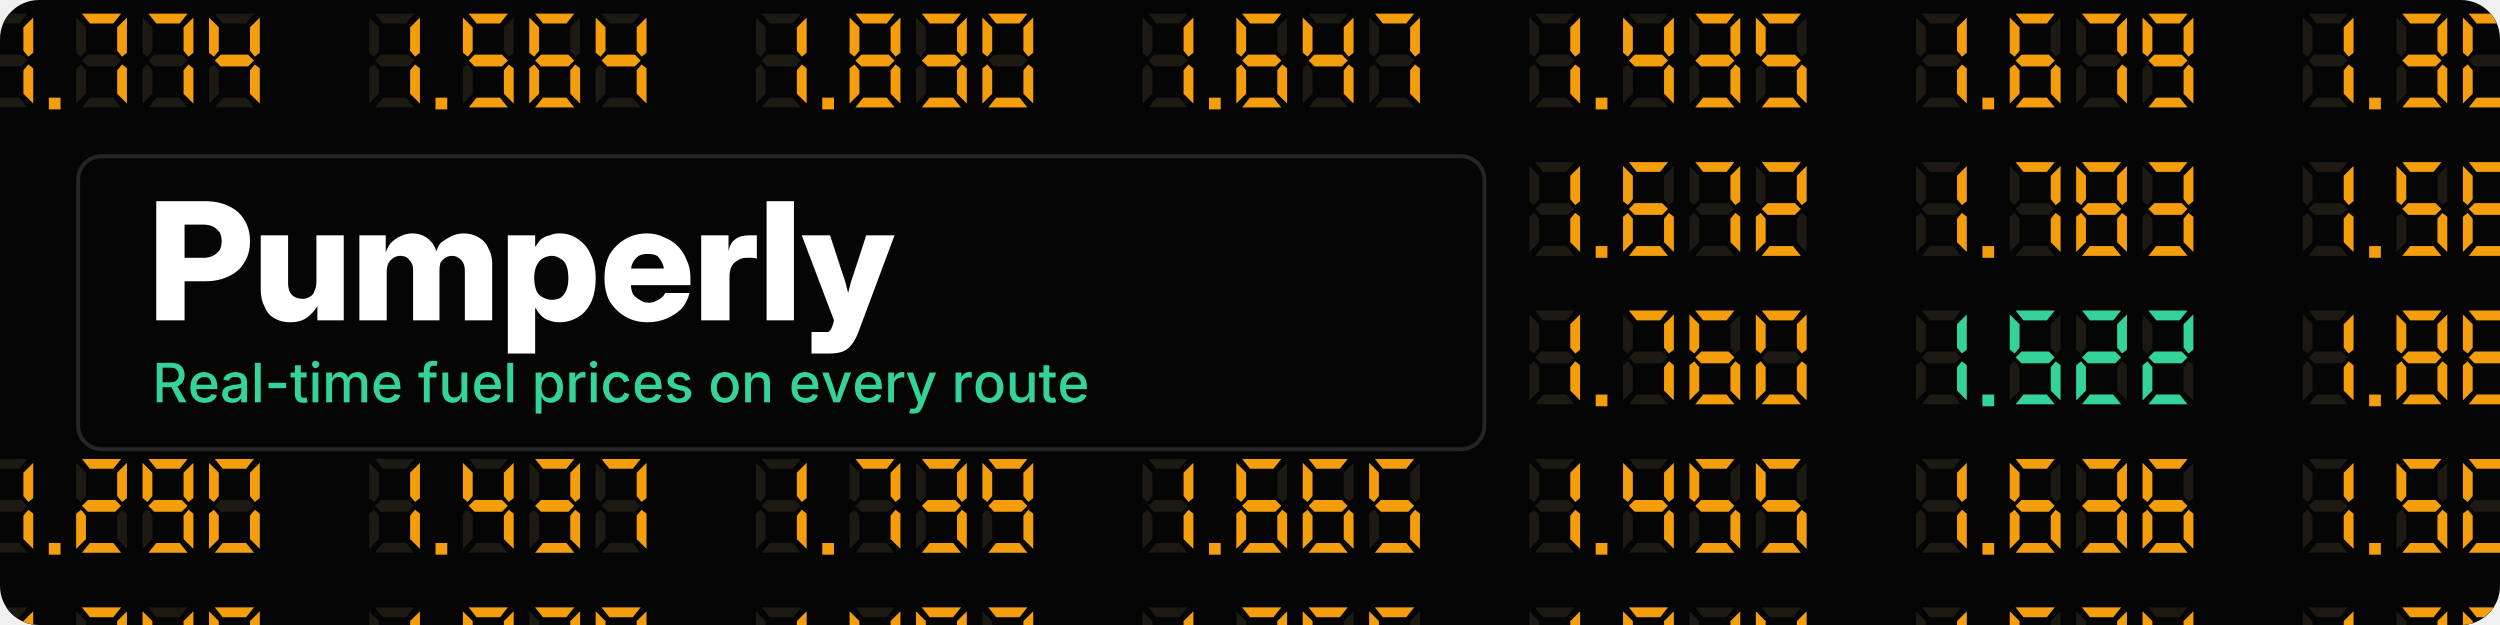
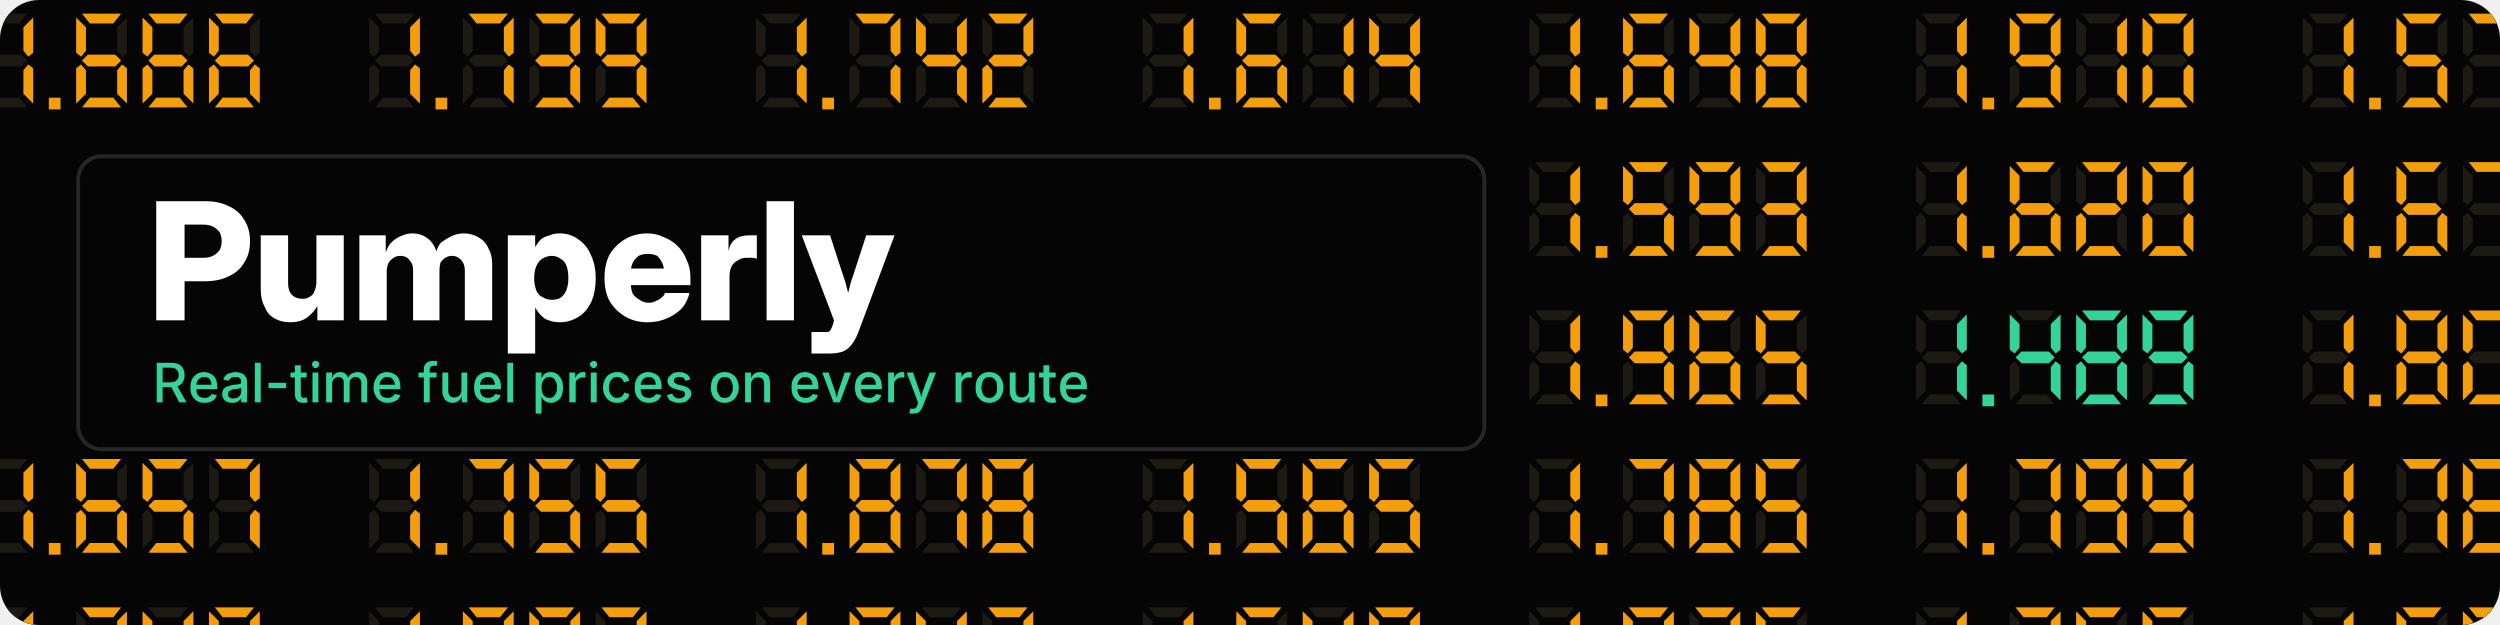
<svg xmlns="http://www.w3.org/2000/svg" viewBox="0 0 1280 320" width="1280" height="320" role="img" aria-label="Pumperly: Real-time fuel prices on every route">
  <defs>
    <clipPath id="r">
      <rect width="1280" height="320" rx="20" />
    </clipPath>
    <path id="d0" d="M4 1H24L20 6H8ZM27 3V21L24.5 23L22 20V8ZM27 29V47L22 42V30L24.5 27ZM4 49H24L20 44H8ZM1 29L3.5 27L6 30V42L1 47ZM1 3L6 8V20L3.5 23L1 21Z" />
    <path id="d1" d="M27 3V21L24.5 23L22 20V8ZM27 29V47L22 42V30L24.5 27Z" />
    <path id="d2" d="M4 1H24L20 6H8ZM27 3V21L24.5 23L22 20V8ZM4 25L7 22H21L24 25L21 28H7ZM1 29L3.5 27L6 30V42L1 47ZM4 49H24L20 44H8Z" />
    <path id="d3" d="M4 1H24L20 6H8ZM27 3V21L24.5 23L22 20V8ZM4 25L7 22H21L24 25L21 28H7ZM27 29V47L22 42V30L24.5 27ZM4 49H24L20 44H8Z" />
    <path id="d4" d="M1 3L6 8V20L3.5 23L1 21ZM4 25L7 22H21L24 25L21 28H7ZM27 3V21L24.5 23L22 20V8ZM27 29V47L22 42V30L24.5 27Z" />
    <path id="d5" d="M4 1H24L20 6H8ZM1 3L6 8V20L3.5 23L1 21ZM4 25L7 22H21L24 25L21 28H7ZM27 29V47L22 42V30L24.5 27ZM4 49H24L20 44H8Z" />
    <path id="d6" d="M4 1H24L20 6H8ZM1 3L6 8V20L3.5 23L1 21ZM4 25L7 22H21L24 25L21 28H7ZM1 29L3.5 27L6 30V42L1 47ZM4 49H24L20 44H8ZM27 29V47L22 42V30L24.5 27Z" />
    <path id="d7" d="M4 1H24L20 6H8ZM27 3V21L24.5 23L22 20V8ZM27 29V47L22 42V30L24.5 27Z" />
    <path id="d8" d="M4 1H24L20 6H8ZM27 3V21L24.5 23L22 20V8ZM27 29V47L22 42V30L24.5 27ZM4 49H24L20 44H8ZM1 29L3.5 27L6 30V42L1 47ZM1 3L6 8V20L3.5 23L1 21ZM4 25L7 22H21L24 25L21 28H7Z" />
    <path id="d9" d="M4 1H24L20 6H8ZM27 3V21L24.5 23L22 20V8ZM27 29V47L22 42V30L24.5 27ZM4 49H24L20 44H8ZM1 3L6 8V20L3.5 23L1 21ZM4 25L7 22H21L24 25L21 28H7Z" />
  </defs>
  <g clip-path="url(#r)">
    <rect width="1280" height="320" fill="#050505" />
    <g fill="#1d1a14">
      <use href="#d8" x="-10" y="6" />
      <use href="#d8" x="38" y="6" />
      <use href="#d8" x="72" y="6" />
      <use href="#d8" x="106" y="6" />
      <use href="#d8" x="188" y="6" />
      <use href="#d8" x="236" y="6" />
      <use href="#d8" x="270" y="6" />
      <use href="#d8" x="304" y="6" />
      <use href="#d8" x="386" y="6" />
      <use href="#d8" x="434" y="6" />
      <use href="#d8" x="468" y="6" />
      <use href="#d8" x="502" y="6" />
      <use href="#d8" x="584" y="6" />
      <use href="#d8" x="632" y="6" />
      <use href="#d8" x="666" y="6" />
      <use href="#d8" x="700" y="6" />
      <use href="#d8" x="782" y="6" />
      <use href="#d8" x="830" y="6" />
      <use href="#d8" x="864" y="6" />
      <use href="#d8" x="898" y="6" />
      <use href="#d8" x="980" y="6" />
      <use href="#d8" x="1028" y="6" />
      <use href="#d8" x="1062" y="6" />
      <use href="#d8" x="1096" y="6" />
      <use href="#d8" x="1178" y="6" />
      <use href="#d8" x="1226" y="6" />
      <use href="#d8" x="1260" y="6" />
      <use href="#d8" x="1294" y="6" />
      <use href="#d8" x="782" y="82" />
      <use href="#d8" x="830" y="82" />
      <use href="#d8" x="864" y="82" />
      <use href="#d8" x="898" y="82" />
      <use href="#d8" x="980" y="82" />
      <use href="#d8" x="1028" y="82" />
      <use href="#d8" x="1062" y="82" />
      <use href="#d8" x="1096" y="82" />
      <use href="#d8" x="1178" y="82" />
      <use href="#d8" x="1226" y="82" />
      <use href="#d8" x="1260" y="82" />
      <use href="#d8" x="1294" y="82" />
      <use href="#d8" x="782" y="158" />
      <use href="#d8" x="830" y="158" />
      <use href="#d8" x="864" y="158" />
      <use href="#d8" x="898" y="158" />
      <use href="#d8" x="980" y="158" />
      <use href="#d8" x="1028" y="158" />
      <use href="#d8" x="1062" y="158" />
      <use href="#d8" x="1096" y="158" />
      <use href="#d8" x="1178" y="158" />
      <use href="#d8" x="1226" y="158" />
      <use href="#d8" x="1260" y="158" />
      <use href="#d8" x="1294" y="158" />
      <use href="#d8" x="-10" y="234" />
      <use href="#d8" x="38" y="234" />
      <use href="#d8" x="72" y="234" />
      <use href="#d8" x="106" y="234" />
      <use href="#d8" x="188" y="234" />
      <use href="#d8" x="236" y="234" />
      <use href="#d8" x="270" y="234" />
      <use href="#d8" x="304" y="234" />
      <use href="#d8" x="386" y="234" />
      <use href="#d8" x="434" y="234" />
      <use href="#d8" x="468" y="234" />
      <use href="#d8" x="502" y="234" />
      <use href="#d8" x="584" y="234" />
      <use href="#d8" x="632" y="234" />
      <use href="#d8" x="666" y="234" />
      <use href="#d8" x="700" y="234" />
      <use href="#d8" x="782" y="234" />
      <use href="#d8" x="830" y="234" />
      <use href="#d8" x="864" y="234" />
      <use href="#d8" x="898" y="234" />
      <use href="#d8" x="980" y="234" />
      <use href="#d8" x="1028" y="234" />
      <use href="#d8" x="1062" y="234" />
      <use href="#d8" x="1096" y="234" />
      <use href="#d8" x="1178" y="234" />
      <use href="#d8" x="1226" y="234" />
      <use href="#d8" x="1260" y="234" />
      <use href="#d8" x="1294" y="234" />
      <use href="#d8" x="-10" y="310" />
      <use href="#d8" x="38" y="310" />
      <use href="#d8" x="72" y="310" />
      <use href="#d8" x="106" y="310" />
      <use href="#d8" x="188" y="310" />
      <use href="#d8" x="236" y="310" />
      <use href="#d8" x="270" y="310" />
      <use href="#d8" x="304" y="310" />
      <use href="#d8" x="386" y="310" />
      <use href="#d8" x="434" y="310" />
      <use href="#d8" x="468" y="310" />
      <use href="#d8" x="502" y="310" />
      <use href="#d8" x="584" y="310" />
      <use href="#d8" x="632" y="310" />
      <use href="#d8" x="666" y="310" />
      <use href="#d8" x="700" y="310" />
      <use href="#d8" x="782" y="310" />
      <use href="#d8" x="830" y="310" />
      <use href="#d8" x="864" y="310" />
      <use href="#d8" x="898" y="310" />
      <use href="#d8" x="980" y="310" />
      <use href="#d8" x="1028" y="310" />
      <use href="#d8" x="1062" y="310" />
      <use href="#d8" x="1096" y="310" />
      <use href="#d8" x="1178" y="310" />
      <use href="#d8" x="1226" y="310" />
      <use href="#d8" x="1260" y="310" />
      <use href="#d8" x="1294" y="310" />
    </g>
    <g fill="#f59e0b">
      <use href="#d1" x="-10" y="6" />
-       <use href="#d7" x="38" y="6" />
-       <use href="#d7" x="72" y="6" />
-       <use href="#d4" x="106" y="6" />
+       <use href="#d6" x="38" y="6" />
+       <use href="#d6" x="72" y="6" />
+       <use href="#d6" x="106" y="6" />
      <rect x="25" y="50" width="6" height="6" />
      <use href="#d1" x="188" y="6" />
-       <use href="#d5" x="236" y="6" />
-       <use href="#d6" x="270" y="6" />
-       <use href="#d4" x="304" y="6" />
+       <use href="#d7" x="236" y="6" />
+       <use href="#d3" x="270" y="6" />
+       <use href="#d9" x="304" y="6" />
      <rect x="223" y="50" width="6" height="6" />
      <use href="#d1" x="386" y="6" />
-       <use href="#d8" x="434" y="6" />
-       <use href="#d3" x="468" y="6" />
-       <use href="#d0" x="502" y="6" />
+       <use href="#d7" x="434" y="6" />
+       <use href="#d4" x="468" y="6" />
+       <use href="#d2" x="502" y="6" />
      <rect x="421" y="50" width="6" height="6" />
      <use href="#d1" x="584" y="6" />
      <use href="#d6" x="632" y="6" />
-       <use href="#d4" x="666" y="6" />
-       <use href="#d7" x="700" y="6" />
+       <use href="#d1" x="666" y="6" />
+       <use href="#d4" x="700" y="6" />
      <rect x="619" y="50" width="6" height="6" />
      <use href="#d1" x="782" y="6" />
-       <use href="#d4" x="830" y="6" />
-       <use href="#d3" x="864" y="6" />
-       <use href="#d5" x="898" y="6" />
+       <use href="#d6" x="830" y="6" />
+       <use href="#d4" x="864" y="6" />
+       <use href="#d8" x="898" y="6" />
      <rect x="817" y="50" width="6" height="6" />
      <use href="#d1" x="980" y="6" />
-       <use href="#d6" x="1028" y="6" />
-       <use href="#d7" x="1062" y="6" />
-       <use href="#d9" x="1096" y="6" />
+       <use href="#d9" x="1028" y="6" />
+       <use href="#d1" x="1062" y="6" />
+       <use href="#d0" x="1096" y="6" />
      <rect x="1015" y="50" width="6" height="6" />
      <use href="#d1" x="1178" y="6" />
-       <use href="#d3" x="1226" y="6" />
-       <use href="#d0" x="1260" y="6" />
-       <use href="#d0" x="1294" y="6" />
+       <use href="#d5" x="1226" y="6" />
+       <use href="#d7" x="1260" y="6" />
+       <use href="#d2" x="1294" y="6" />
      <rect x="1213" y="50" width="6" height="6" />
      <use href="#d1" x="782" y="82" />
-       <use href="#d6" x="830" y="82" />
-       <use href="#d7" x="864" y="82" />
-       <use href="#d2" x="898" y="82" />
+       <use href="#d5" x="830" y="82" />
+       <use href="#d9" x="864" y="82" />
+       <use href="#d3" x="898" y="82" />
      <rect x="817" y="126" width="6" height="6" />
      <use href="#d1" x="980" y="82" />
-       <use href="#d7" x="1028" y="82" />
-       <use href="#d8" x="1062" y="82" />
-       <use href="#d3" x="1096" y="82" />
+       <use href="#d6" x="1028" y="82" />
+       <use href="#d2" x="1062" y="82" />
+       <use href="#d0" x="1096" y="82" />
      <rect x="1015" y="126" width="6" height="6" />
      <use href="#d1" x="1178" y="82" />
-       <use href="#d5" x="1226" y="82" />
-       <use href="#d6" x="1260" y="82" />
-       <use href="#d9" x="1294" y="82" />
+       <use href="#d6" x="1226" y="82" />
+       <use href="#d7" x="1260" y="82" />
+       <use href="#d6" x="1294" y="82" />
      <rect x="1213" y="126" width="6" height="6" />
      <use href="#d1" x="782" y="158" />
-       <use href="#d7" x="830" y="158" />
+       <use href="#d9" x="830" y="158" />
      <use href="#d6" x="864" y="158" />
-       <use href="#d0" x="898" y="158" />
+       <use href="#d5" x="898" y="158" />
      <rect x="817" y="202" width="6" height="6" />
      <use href="#d1" x="1178" y="158" />
      <use href="#d8" x="1226" y="158" />
-       <use href="#d6" x="1260" y="158" />
-       <use href="#d0" x="1294" y="158" />
+       <use href="#d0" x="1260" y="158" />
+       <use href="#d9" x="1294" y="158" />
      <rect x="1213" y="202" width="6" height="6" />
      <use href="#d1" x="-10" y="234" />
-       <use href="#d2" x="38" y="234" />
-       <use href="#d9" x="72" y="234" />
-       <use href="#d0" x="106" y="234" />
+       <use href="#d6" x="38" y="234" />
+       <use href="#d5" x="72" y="234" />
+       <use href="#d7" x="106" y="234" />
      <rect x="25" y="278" width="6" height="6" />
      <use href="#d1" x="188" y="234" />
-       <use href="#d4" x="236" y="234" />
-       <use href="#d3" x="270" y="234" />
-       <use href="#d7" x="304" y="234" />
+       <use href="#d7" x="236" y="234" />
+       <use href="#d5" x="270" y="234" />
+       <use href="#d5" x="304" y="234" />
      <rect x="223" y="278" width="6" height="6" />
      <use href="#d1" x="386" y="234" />
-       <use href="#d7" x="434" y="234" />
-       <use href="#d3" x="468" y="234" />
-       <use href="#d9" x="502" y="234" />
+       <use href="#d8" x="434" y="234" />
+       <use href="#d7" x="468" y="234" />
+       <use href="#d8" x="502" y="234" />
      <rect x="421" y="278" width="6" height="6" />
      <use href="#d1" x="584" y="234" />
-       <use href="#d6" x="632" y="234" />
+       <use href="#d5" x="632" y="234" />
      <use href="#d6" x="666" y="234" />
      <use href="#d5" x="700" y="234" />
      <rect x="619" y="278" width="6" height="6" />
      <use href="#d1" x="782" y="234" />
-       <use href="#d4" x="830" y="234" />
-       <use href="#d5" x="864" y="234" />
+       <use href="#d7" x="830" y="234" />
+       <use href="#d8" x="864" y="234" />
      <use href="#d5" x="898" y="234" />
      <rect x="817" y="278" width="6" height="6" />
      <use href="#d1" x="980" y="234" />
-       <use href="#d6" x="1028" y="234" />
-       <use href="#d3" x="1062" y="234" />
-       <use href="#d6" x="1096" y="234" />
+       <use href="#d7" x="1028" y="234" />
+       <use href="#d9" x="1062" y="234" />
+       <use href="#d9" x="1096" y="234" />
      <rect x="1015" y="278" width="6" height="6" />
      <use href="#d1" x="1178" y="234" />
-       <use href="#d5" x="1226" y="234" />
-       <use href="#d0" x="1260" y="234" />
-       <use href="#d4" x="1294" y="234" />
+       <use href="#d7" x="1226" y="234" />
+       <use href="#d8" x="1260" y="234" />
+       <use href="#d2" x="1294" y="234" />
      <rect x="1213" y="278" width="6" height="6" />
      <use href="#d1" x="-10" y="310" />
-       <use href="#d3" x="38" y="310" />
+       <use href="#d7" x="38" y="310" />
      <use href="#d4" x="72" y="310" />
      <use href="#d9" x="106" y="310" />
      <rect x="25" y="354" width="6" height="6" />
      <use href="#d1" x="188" y="310" />
      <use href="#d8" x="236" y="310" />
-       <use href="#d7" x="270" y="310" />
-       <use href="#d9" x="304" y="310" />
+       <use href="#d0" x="270" y="310" />
+       <use href="#d3" x="304" y="310" />
      <rect x="223" y="354" width="6" height="6" />
      <use href="#d1" x="386" y="310" />
-       <use href="#d4" x="434" y="310" />
-       <use href="#d9" x="468" y="310" />
+       <use href="#d8" x="434" y="310" />
+       <use href="#d4" x="468" y="310" />
      <use href="#d3" x="502" y="310" />
      <rect x="421" y="354" width="6" height="6" />
      <use href="#d1" x="584" y="310" />
-       <use href="#d3" x="632" y="310" />
-       <use href="#d6" x="666" y="310" />
-       <use href="#d5" x="700" y="310" />
+       <use href="#d6" x="632" y="310" />
+       <use href="#d4" x="666" y="310" />
+       <use href="#d8" x="700" y="310" />
      <rect x="619" y="354" width="6" height="6" />
      <use href="#d1" x="782" y="310" />
-       <use href="#d8" x="830" y="310" />
-       <use href="#d1" x="864" y="310" />
-       <use href="#d4" x="898" y="310" />
+       <use href="#d9" x="830" y="310" />
+       <use href="#d7" x="864" y="310" />
+       <use href="#d5" x="898" y="310" />
      <rect x="817" y="354" width="6" height="6" />
      <use href="#d1" x="980" y="310" />
-       <use href="#d6" x="1028" y="310" />
-       <use href="#d3" x="1062" y="310" />
-       <use href="#d4" x="1096" y="310" />
+       <use href="#d7" x="1028" y="310" />
+       <use href="#d5" x="1062" y="310" />
+       <use href="#d6" x="1096" y="310" />
      <rect x="1015" y="354" width="6" height="6" />
      <use href="#d1" x="1178" y="310" />
-       <use href="#d7" x="1226" y="310" />
-       <use href="#d0" x="1260" y="310" />
-       <use href="#d3" x="1294" y="310" />
+       <use href="#d5" x="1226" y="310" />
+       <use href="#d9" x="1260" y="310" />
+       <use href="#d5" x="1294" y="310" />
      <rect x="1213" y="354" width="6" height="6" />
    </g>
    <g fill="#34d399">
      <use href="#d1" x="980" y="158" />
-       <use href="#d5" x="1028" y="158" />
-       <use href="#d2" x="1062" y="158" />
-       <use href="#d2" x="1096" y="158" />
+       <use href="#d4" x="1028" y="158" />
+       <use href="#d8" x="1062" y="158" />
+       <use href="#d9" x="1096" y="158" />
      <rect x="1015" y="202" width="6" height="6" />
    </g>
    <rect x="40" y="80" width="720" height="150" rx="12" fill="#050505" stroke="#262626" stroke-width="2" />
    <path transform="scale(0.5)" fill="#fff" d="m160 328v-122h50q14 0 24 5 11 5 16 14 6 9 6 22 0 13-6 22-5 9-16 14-10 5-24 5h-33v-24h31q6 0 10-2 4-2 7-6 2-4 2-9 0-5-2-9-3-4-7-6-4-2-10-2h-19v98zm137 2q-9 0-16-4-7-4-10-12-4-7-4-18v-55h28v49q0 8 4 12 4 4 11 4 4 0 7-2 4-2 5-6 2-4 2-10v-47h28v87h-27v-23h4q-4 11-12 18-7 7-20 7zm71-2v-87h27v21h-1q2-8 6-13 5-5 10-7 6-3 12-3 10 0 17 6 7 6 9 17h-2q1-8 5-13 5-4 11-7 6-3 13-3 8 0 15 4 7 4 10 11 4 7 4 16v58h-28v-51q0-7-4-11-4-4-9-4-4 0-7 2-3 2-5 5-1 4-1 8v51h-27v-52q0-6-4-10-3-4-9-4-4 0-7 2-3 2-5 5-2 4-2 9v50zm152 34v-121h28v12q3-5 6-8 4-3 9-4 4-2 10-2 11 0 19 6 9 6 13 16 5 10 5 24 0 13-4 23-5 11-13 16-9 6-20 6-6 0-11-2-4-1-8-5-3-3-6-8v47zm45-55q5 0 9-2 4-3 6-8 2-5 2-12 0-8-2-13-2-5-6-7-4-3-9-3-5 0-10 3-4 3-6 8-2 5-2 12 0 6 2 12 2 5 6 7 5 3 10 3zm98 23q-13 0-23-6-10-6-16-16-5-10-5-23 0-14 5-24 6-10 16-16 10-6 23-6 9 0 17 4 8 3 14 9 6 6 9 14 4 8 4 18v8h-79v-17h65l-13 3q0-5-2-9-2-4-5-7-4-2-10-2-5 0-9 2-4 3-6 7-2 4-2 9v13q0 5 2 10 3 4 7 6 4 3 9 3 5 0 8-2 3-1 5-3 3-2 4-5h25q-2 9-8 16-6 6-15 10-9 4-20 4zm55-2v-87h28v16q2-9 7-12 5-4 14-4 2 0 4 0 2 0 4 0v24q-2-1-5-1-3 0-6 0-5 0-9 3-4 2-6 6-2 4-2 11v44zm95-122v122h-28v-122zm18 156v-22h12q3 0 5 0 2-1 3-3 1-2 2-5l1-4-33-87h29l13 40q3 8 5 17 3 8 5 16h-8q2-8 4-16 2-9 5-17l13-40h29l-37 99q-3 8-7 13-4 5-9 7-6 2-13 2-4 0-9 0-5 0-10 0z" />
    <path transform="scale(0.25)" fill="#34d399" d="m321 824v-81h29q10 0 16 3 6 3 9 9 3 6 3 13 0 8-3 13-3 6-9 9-6 3-16 3h-22v-10h21q6 0 10-2 3-2 5-5 2-3 2-8 0-4-2-8-2-3-5-5-4-2-10-2h-16v71zm46 0l-19-37h13l21 37zm52 1q-9 0-16-4-6-4-10-11-3-7-3-16 0-10 3-17 4-7 10-11 6-4 15-4 5 0 10 2 5 2 9 5 4 4 6 10 2 6 2 14v4h-48v-9h42l-6 3q0-6-1-10-2-4-5-7-4-2-9-2-5 0-9 3-3 2-5 6-2 4-2 9v6q0 6 2 11 2 4 6 6 4 2 9 2 4 0 6-1 3-1 5-3 2-1 3-4l11 2q-1 5-5 9-3 3-8 5-5 2-12 2zm57 0q-6 0-11-2-5-2-7-6-3-4-3-10 0-5 2-9 2-3 5-5 4-2 8-3 4-1 8-2 6 0 9-1 4 0 5-1 2-1 2-3 0-4-1-6-2-3-4-4-3-1-7-1-4 0-7 1-3 1-4 3-2 2-3 4l-11-3q2-5 6-9 3-3 9-4 5-2 10-2 4 0 8 1 4 1 8 3 3 2 6 7 2 4 2 10v41h-12v-8q-2 2-4 4-2 2-6 4-3 1-8 1zm2-9q5 0 9-2 3-2 5-5 2-3 2-7v-8q-1 1-3 1-1 1-4 1-2 1-4 1-3 0-4 0-3 1-6 2-3 1-5 3-1 2-1 5 0 3 1 5 2 2 4 3 3 1 6 1zm56-73v81h-12v-81zm52 41v11h-36v-11zm42-21v10h-33v-10zm-24-15h12v59q0 4 2 6 1 2 5 2 1 0 2-1 2 0 3 0l2 10q-2 0-4 1-2 0-5 0-8 0-12-4-5-5-5-13zm36 76v-61h12v61zm6-70q-3 0-5-3-2-2-2-5 0-3 2-5 2-2 5-2 3 0 6 2 2 2 2 5 0 3-2 5-3 3-6 3zm22 70v-61h12v14h-1q2-5 4-9 3-3 7-5 3-1 7-1 7 0 11 4 4 4 6 11h-2q1-5 4-8 3-4 7-5 5-2 9-2 6 0 10 2 5 3 7 7 3 5 3 12v41h-12v-40q0-6-4-9-3-3-8-3-4 0-6 2-3 2-5 4-1 3-1 7v39h-12v-41q0-5-3-8-3-3-8-3-3 0-6 2-3 1-5 5-2 3-2 7v38zm126 1q-9 0-15-4-7-4-10-11-4-7-4-16 0-10 4-17 3-7 9-11 7-4 15-4 5 0 10 2 5 2 9 5 4 4 6 10 2 6 2 14v4h-48v-9h42l-5 3q0-6-2-10-2-4-5-7-4-2-9-2-5 0-9 3-3 2-5 6-2 4-2 9v6q0 6 2 11 2 4 6 6 4 2 9 2 4 0 6-1 3-1 5-3 2-1 3-4l12 2q-2 5-5 9-4 3-9 5-5 2-12 2zm100-62v10h-37v-10zm-26 61v-68q0-6 3-10 2-3 6-5 5-2 9-2 4 0 7 0 2 1 3 1l-2 10q-1 0-3-1-1 0-3 0-4 0-6 2-2 2-2 7v66zm59 1q-6 0-11-3-5-2-7-8-3-5-3-12v-39h12v37q0 7 4 11 3 3 9 3 4 0 7-2 3-1 5-5 2-3 2-8v-36h12v61h-11v-15h1q-3 8-8 12-5 4-12 4zm73 0q-9 0-16-4-6-4-10-11-3-7-3-16 0-10 3-17 3-7 10-11 6-4 15-4 5 0 10 2 5 2 9 5 3 4 6 10 2 6 2 14v4h-49v-9h43l-6 3q0-6-2-10-1-4-5-7-3-2-8-2-5 0-9 3-4 2-5 6-2 4-2 9v6q0 6 2 11 2 4 6 6 4 2 9 2 3 0 6-1 3-1 5-3 2-1 3-4l11 2q-1 5-5 9-3 3-9 5-5 2-11 2zm51-82v81h-12v-81zm46 104v-84h12v10h1q1-2 3-5 2-2 5-4 4-2 10-2 7 0 13 4 5 4 9 11 3 7 3 17 0 9-3 17-3 7-9 10-6 4-13 4-6 0-9-2-4-2-6-4-2-3-3-5h-1v33zm28-32q5 0 9-3 3-3 5-8 2-4 2-11 0-6-2-10-2-5-5-8-4-3-9-3-5 0-9 3-3 3-5 7-2 5-2 11 0 7 2 12 2 5 5 7 4 3 9 3zm41 9v-61h12v10h1q1-5 6-8 4-3 9-3 1 0 3 0 1 0 2 0v12q0 0-2-1-2 0-4 0-4 0-7 2-4 2-6 5-1 3-1 7v37zm44 0v-61h12v61zm6-70q-3 0-5-3-3-2-3-5 0-3 3-5 2-2 5-2 3 0 5 2 2 2 2 5 0 3-2 5-2 3-5 3zm48 71q-9 0-15-4-7-4-10-11-4-7-4-16 0-10 4-17 3-7 10-11 6-4 15-4 4 0 9 1 4 2 7 4 4 2 6 6 2 3 3 7l-11 3q-1-2-2-4-1-2-3-4-2-1-4-2-2-1-5-1-6 0-9 3-4 3-6 8-2 5-2 11 0 6 2 10 2 5 6 8 3 3 9 3 3 0 5-1 2 0 4-2 2-1 3-3 2-3 2-5l11 3q-1 4-3 8-2 3-6 5-3 3-7 4-4 1-9 1zm65 0q-9 0-16-4-6-4-10-11-3-7-3-16 0-10 3-17 4-7 10-11 6-4 15-4 5 0 10 2 5 2 9 5 4 4 6 10 2 6 2 14v4h-48v-9h42l-6 3q0-6-1-10-2-4-5-7-4-2-9-2-5 0-9 3-3 2-5 6-2 4-2 9v6q0 6 2 11 2 4 6 6 4 2 9 2 4 0 6-1 3-1 5-3 2-1 3-4l11 2q-1 5-5 9-3 3-8 5-5 2-12 2zm61 0q-6 0-11-2-6-2-9-5-3-4-4-9l11-3q1 5 5 7 3 3 8 3 6 0 10-3 3-2 3-6 0-3-2-5-2-2-6-2l-11-3q-8-2-12-6-5-4-5-11 0-5 4-9 3-4 8-7 5-2 12-2 7 0 11 2 5 2 8 5 3 4 4 8l-10 3q-2-4-4-6-3-2-9-2-5 0-8 2-3 2-3 6 0 3 2 4 2 2 7 4l10 2q8 2 12 6 5 4 5 10 0 6-4 10-3 4-8 7-6 2-14 2zm94 0q-8 0-15-4-6-4-10-11-3-7-3-16 0-10 3-17 4-7 10-11 7-4 15-4 9 0 15 4 7 4 10 11 4 7 4 17 0 9-4 16-3 7-10 11-6 4-15 4zm0-10q6 0 10-3 3-3 5-8 2-4 2-10 0-6-2-11-2-5-5-8-4-3-10-3-5 0-9 3-3 3-5 8-2 5-2 11 0 6 2 10 2 5 5 8 4 3 9 3zm54-27v36h-12v-61h12v15h-1q2-8 7-12 5-4 13-4 6 0 11 3 4 2 7 7 2 6 2 13v39h-12v-37q0-7-3-11-3-3-9-3-5 0-8 1-3 2-5 6-2 3-2 8zm112 37q-9 0-16-4-6-4-10-11-3-7-3-16 0-10 3-17 4-7 10-11 6-4 15-4 5 0 10 2 5 2 9 5 4 4 6 10 2 6 2 14v4h-49v-9h43l-6 3q0-6-1-10-2-4-6-7-3-2-8-2-5 0-9 3-3 2-5 6-2 4-2 9v6q0 6 2 11 2 4 6 6 4 2 9 2 3 0 6-1 3-1 5-3 2-1 3-4l11 2q-1 5-5 9-3 3-8 5-6 2-12 2zm57-1l-23-61h13l12 35q2 5 3 11 2 6 3 12h-3q1-6 3-12 1-6 3-11l12-35h13l-23 61zm73 1q-9 0-16-4-6-4-10-11-3-7-3-16 0-10 3-17 4-7 10-11 6-4 15-4 5 0 10 2 5 2 9 5 4 4 6 10 2 6 2 14v4h-48v-9h42l-6 3q0-6-1-10-2-4-5-7-4-2-9-2-5 0-9 3-3 2-5 6-2 4-2 9v6q0 6 2 11 2 4 6 6 4 2 9 2 4 0 6-1 3-1 5-3 2-1 3-4l11 2q-1 5-5 9-3 3-8 5-5 2-12 2zm39-1v-61h12v10h1q1-5 6-8 4-3 9-3 1 0 3 0 1 0 2 0v12q0 0-2-1-2 0-4 0-4 0-7 2-4 2-6 5-2 3-2 7v37zm43 22l3-10 1 1q3 0 6 0 2 0 4-2 2-2 3-6l1-5-23-61h13l12 35q2 5 4 11 1 6 3 12h-4q1-6 3-12 1-6 3-11l13-35h13l-27 69q-2 5-5 9-2 3-6 5-4 1-9 1-2 0-5 0-2-1-3-1zm95-22v-61h12v10q2-5 6-8 4-3 10-3 1 0 2 0 2 0 3 0v12q-1 0-3-1-1 0-3 0-5 0-8 2-3 2-5 5-2 3-2 7v37zm69 1q-9 0-15-4-6-4-10-11-3-7-3-16 0-10 3-17 4-7 10-11 6-4 15-4 9 0 15 4 7 4 10 11 4 7 4 17 0 9-4 16-3 7-10 11-6 4-15 4zm0-10q6 0 9-3 4-3 6-8 1-4 1-10 0-6-1-11-2-5-6-8-3-3-9-3-5 0-9 3-4 3-5 8-2 5-2 11 0 6 2 10 1 5 5 8 4 3 9 3zm63 10q-6 0-11-3-5-2-7-8-3-5-3-12v-39h12v37q0 7 4 11 3 3 9 3 4 0 7-2 3-1 5-5 2-3 2-8v-36h12v61h-11v-15h1q-3 8-8 12-5 4-12 4zm73-62v10h-34v-10zm-25-15h12v59q0 4 2 6 1 2 5 2 1 0 2-1 2 0 3 0l2 10q-2 0-4 1-2 0-4 0-9 0-13-4-5-5-5-13zm63 77q-9 0-16-4-6-4-10-11-3-7-3-16 0-10 3-17 4-7 10-11 6-4 15-4 5 0 10 2 5 2 9 5 4 4 6 10 2 6 2 14v4h-49v-9h43l-6 3q0-6-1-10-2-4-6-7-3-2-8-2-5 0-9 3-3 2-5 6-2 4-2 9v6q0 6 2 11 2 4 6 6 4 2 9 2 3 0 6-1 3-1 5-3 2-1 3-4l11 2q-1 5-5 9-3 3-8 5-6 2-12 2z" />
  </g>
</svg>
